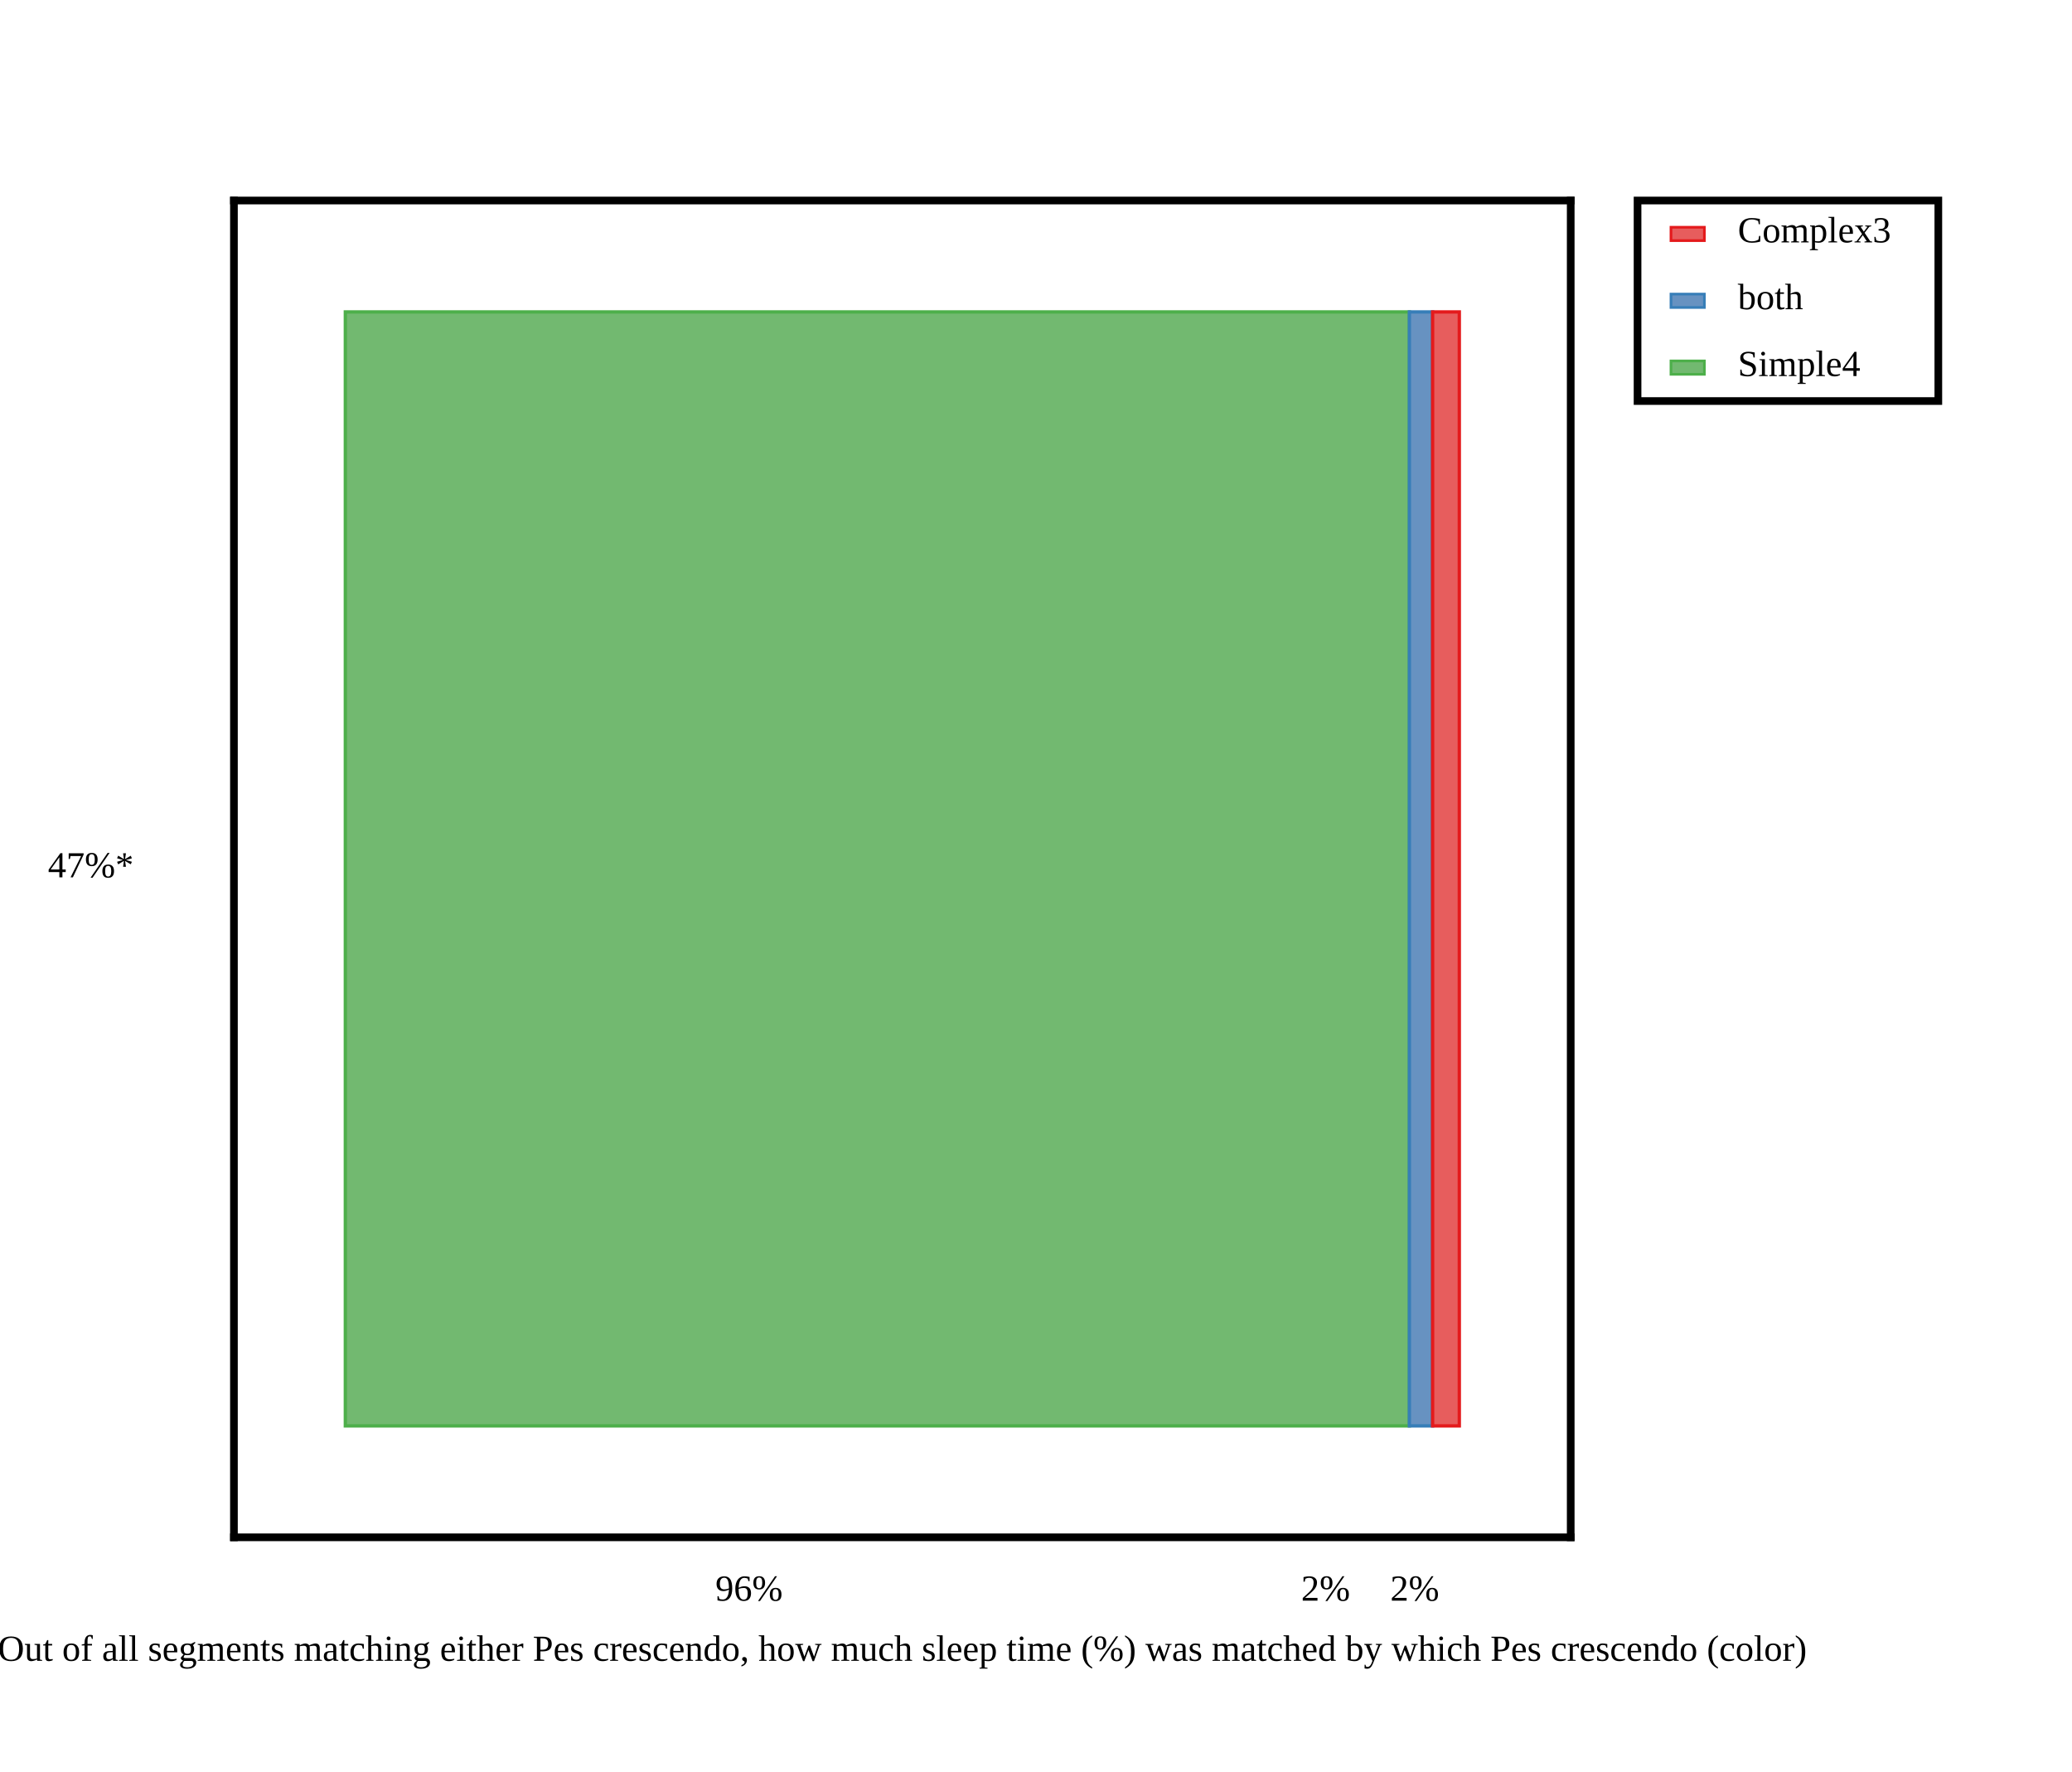
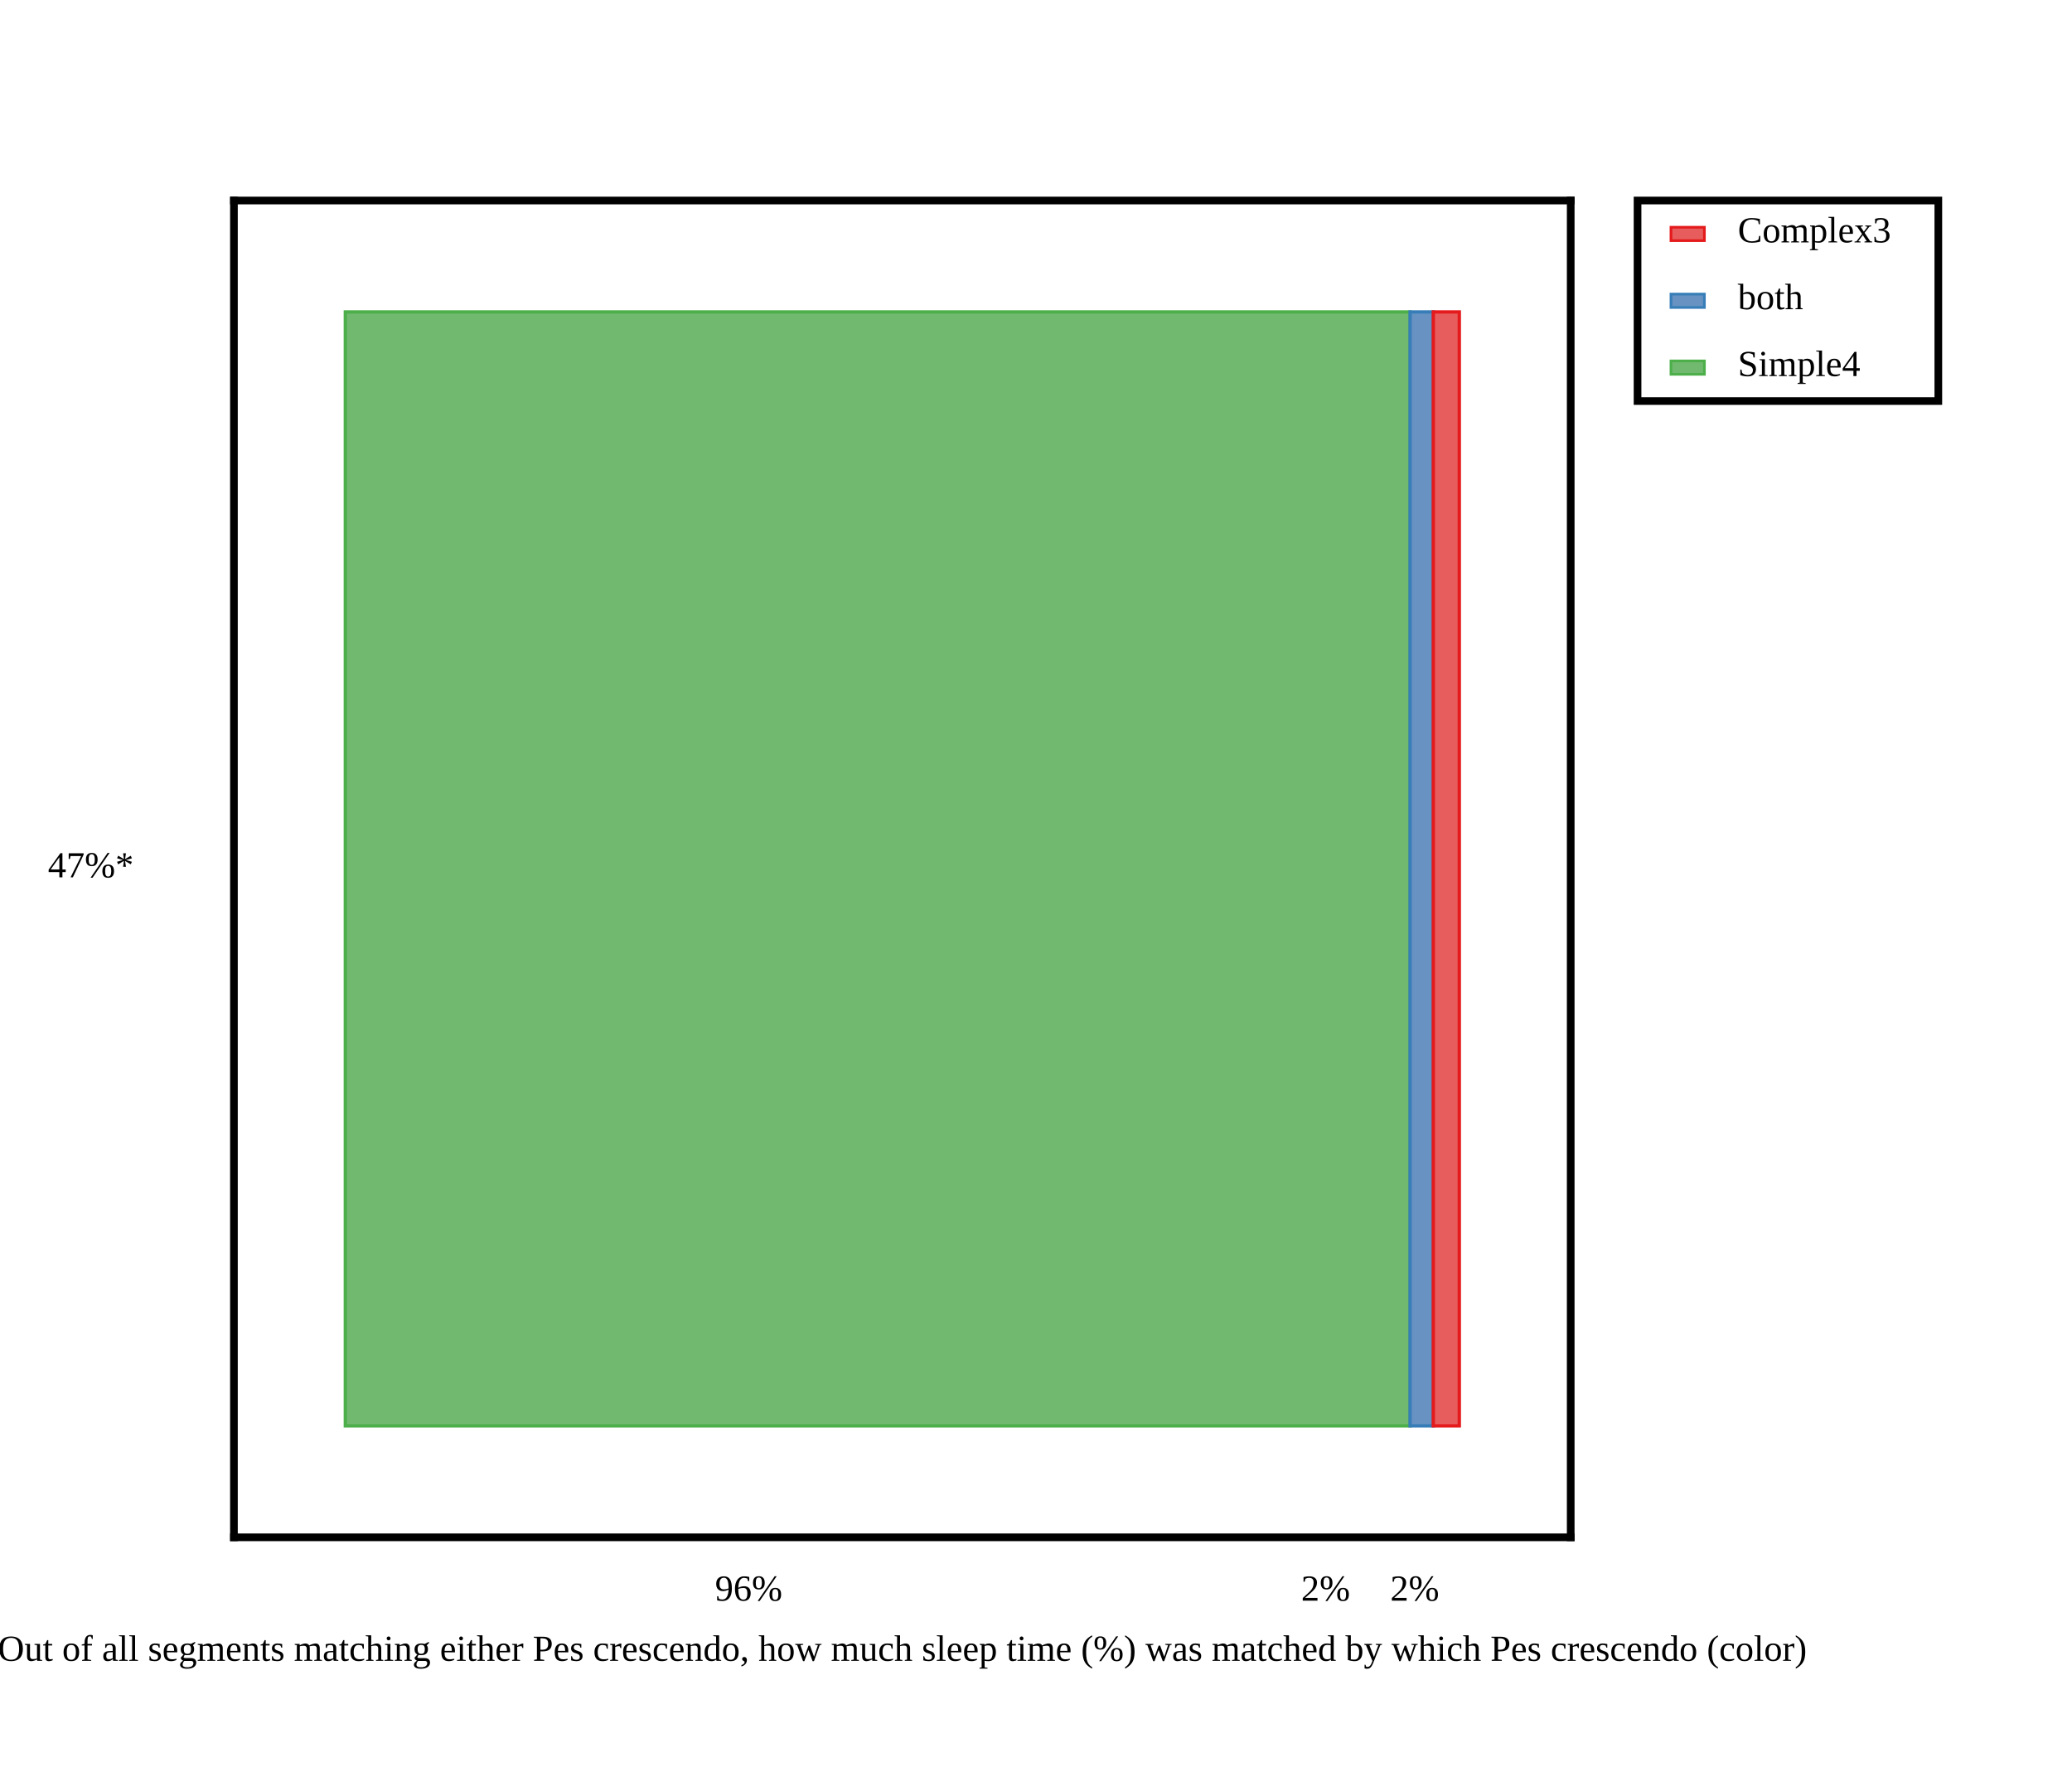
<svg xmlns="http://www.w3.org/2000/svg" height="530" stroke-opacity="1" viewBox="0.0 0.0 620 530.0" font-size="1" width="620" stroke="rgb(0,0,0)" version="1.1">
  <defs />
  <g stroke-linejoin="miter" stroke-opacity="1.0" fill-opacity="0.0" stroke="rgb(0,0,0)" stroke-width="2.293" fill="rgb(0,0,0)" stroke-linecap="square" stroke-miterlimit="10.0">
    <path d="M 70,460 v -400 M 470,460 v -400 " />
  </g>
  <g stroke-linejoin="miter" stroke-opacity="1.0" fill-opacity="1.0" font-size="11.0px" stroke="rgb(0,0,0)" stroke-width="2.293" fill="rgb(0,0,0)" stroke-linecap="butt" stroke-miterlimit="10.0">
    <text dominant-baseline="middle" transform="matrix(1,0,0,1,40,260)" stroke="none" text-anchor="end">47%*</text>
  </g>
  <g stroke-linejoin="miter" stroke-opacity="1.0" fill-opacity="0.0" stroke="rgb(0,0,0)" stroke-width="2.293" fill="rgb(0,0,0)" stroke-linecap="square" stroke-miterlimit="10.0">
    <path d="M 70,460 h 400 M 70,60 h 400 " />
  </g>
  <g stroke-linejoin="miter" stroke-opacity="1.0" fill-opacity="1.0" font-size="11.0px" stroke="rgb(0,0,0)" stroke-width="2.293" fill="rgb(0,0,0)" stroke-linecap="butt" stroke-miterlimit="10.0">
    <text dominant-baseline="text-before-edge" transform="matrix(1,0,0,1,270,490)" stroke="none" text-anchor="middle">Out of all segments matching either Pes crescendo, how much sleep time (%) was matched by which Pes crescendo (color)</text>
  </g>
  <g stroke-linejoin="miter" stroke-opacity="1.0" fill-opacity="1.0" font-size="11.0px" stroke="rgb(0,0,0)" stroke-width="2.293" fill="rgb(0,0,0)" stroke-linecap="butt" stroke-miterlimit="10.0">
    <text dominant-baseline="text-before-edge" transform="matrix(1,0,0,1,423.3333,472)" stroke="none" text-anchor="middle">2%</text>
  </g>
  <g stroke-linejoin="miter" stroke-opacity="1.0" fill-opacity="1.0" font-size="11.0px" stroke="rgb(0,0,0)" stroke-width="2.293" fill="rgb(0,0,0)" stroke-linecap="butt" stroke-miterlimit="10.0">
    <text dominant-baseline="text-before-edge" transform="matrix(1,0,0,1,396.6667,472)" stroke="none" text-anchor="middle">2%</text>
  </g>
  <g stroke-linejoin="miter" stroke-opacity="1.0" fill-opacity="1.0" font-size="11.0px" stroke="rgb(0,0,0)" stroke-width="2.293" fill="rgb(0,0,0)" stroke-linecap="butt" stroke-miterlimit="10.0">
-     <text dominant-baseline="text-before-edge" transform="matrix(1,0,0,1,224.1386,472)" stroke="none" text-anchor="middle">96%</text>
+     <text dominant-baseline="text-before-edge" transform="matrix(1,0,0,1,224.0325,472)" stroke="none" text-anchor="middle">96%</text>
  </g>
  <g stroke-linejoin="miter" stroke-opacity="1.0" fill-opacity="1.0" stroke="rgb(77,175,74)" stroke-width="1.0" fill="rgb(114,185,112)" stroke-linecap="butt" stroke-miterlimit="10.0">
    <defs>
      <clipPath id="SimpleComplexmyClip1">
        <path d="M 470,460 l -0,-400 h -400 l -0,400 Z" />
      </clipPath>
    </defs>
    <g clip-path="url(#SimpleComplexmyClip1)">
-       <path d="M 103.333,426.667 v -333.333 h 318.389 v 333.333 Z" />
+       <path d="M 103.333,426.667 v -333.333 h 318.602 v 333.333 Z" />
    </g>
  </g>
  <g stroke-linejoin="miter" stroke-opacity="1.0" fill-opacity="1.0" stroke="rgb(55,126,184)" stroke-width="1.0" fill="rgb(103,146,193)" stroke-linecap="butt" stroke-miterlimit="10.0">
    <defs>
      <clipPath id="SimpleComplexmyClip2">
        <path d="M 470,460 l -0,-400 h -400 l -0,400 Z" />
      </clipPath>
    </defs>
    <g clip-path="url(#SimpleComplexmyClip2)">
-       <path d="M 421.723,426.667 v -333.333 h 6.952 v 333.333 Z" />
+       <path d="M 421.935,426.667 v -333.333 h 6.949 v 333.333 Z" />
    </g>
  </g>
  <g stroke-linejoin="miter" stroke-opacity="1.0" fill-opacity="1.0" stroke="rgb(228,26,28)" stroke-width="1.0" fill="rgb(231,93,93)" stroke-linecap="butt" stroke-miterlimit="10.0">
    <defs>
      <clipPath id="SimpleComplexmyClip3">
        <path d="M 470,460 l -0,-400 h -400 l -0,400 Z" />
      </clipPath>
    </defs>
    <g clip-path="url(#SimpleComplexmyClip3)">
-       <path d="M 428.675,426.667 v -333.333 h 7.992 v 333.333 Z" />
+       <path d="M 428.885,426.667 v -333.333 h 7.782 v 333.333 Z" />
    </g>
  </g>
  <g stroke-linejoin="miter" stroke-opacity="1.0" fill-opacity="1.0" font-size="11.0px" stroke="rgb(0,0,0)" stroke-width="2.293" fill="rgb(0,0,0)" stroke-linecap="butt" stroke-miterlimit="10.0">
    <text dominant-baseline="text-after-edge" transform="matrix(1,0,0,1,270,40)" stroke="none" text-anchor="middle" />
  </g>
  <g stroke-linejoin="miter" stroke-opacity="1.0" fill-opacity="0.0" stroke="rgb(0,0,0)" stroke-width="2.293" fill="rgb(0,0,0)" stroke-linecap="butt" stroke-miterlimit="10.0">
    <path d="M 580,120 l -0,-60 h -90 l -0,60 Z" />
  </g>
  <g stroke-linejoin="miter" stroke-opacity="1.0" fill-opacity="1.0" font-size="11.0px" stroke="rgb(0,0,0)" stroke-width="2.293" fill="rgb(0,0,0)" stroke-linecap="butt" stroke-miterlimit="10.0">
    <text dominant-baseline="middle" transform="matrix(1,0,0,1,520,110)" stroke="none" text-anchor="start">Simple4</text>
  </g>
  <g stroke-linejoin="miter" stroke-opacity="1.0" fill-opacity="1.0" stroke="rgb(77,175,74)" stroke-width="0.8" fill="rgb(114,185,112)" stroke-linecap="butt" stroke-miterlimit="10.0">
    <path d="M 500,108 l 10,0 v 4 l -10,0 Z" />
  </g>
  <g stroke-linejoin="miter" stroke-opacity="1.0" fill-opacity="1.0" font-size="11.0px" stroke="rgb(0,0,0)" stroke-width="2.293" fill="rgb(0,0,0)" stroke-linecap="butt" stroke-miterlimit="10.0">
    <text dominant-baseline="middle" transform="matrix(1,0,0,1,520,90)" stroke="none" text-anchor="start">both</text>
  </g>
  <g stroke-linejoin="miter" stroke-opacity="1.0" fill-opacity="1.0" stroke="rgb(55,126,184)" stroke-width="0.8" fill="rgb(103,146,193)" stroke-linecap="butt" stroke-miterlimit="10.0">
    <path d="M 500,88 l 10,0 v 4 l -10,0 Z" />
  </g>
  <g stroke-linejoin="miter" stroke-opacity="1.0" fill-opacity="1.0" font-size="11.0px" stroke="rgb(0,0,0)" stroke-width="2.293" fill="rgb(0,0,0)" stroke-linecap="butt" stroke-miterlimit="10.0">
    <text dominant-baseline="middle" transform="matrix(1,0,0,1,520,70)" stroke="none" text-anchor="start">Complex3</text>
  </g>
  <g stroke-linejoin="miter" stroke-opacity="1.0" fill-opacity="1.0" stroke="rgb(228,26,28)" stroke-width="0.8" fill="rgb(231,93,93)" stroke-linecap="butt" stroke-miterlimit="10.0">
    <path d="M 500,68 l 10,0 v 4 l -10,0 Z" />
  </g>
</svg>
